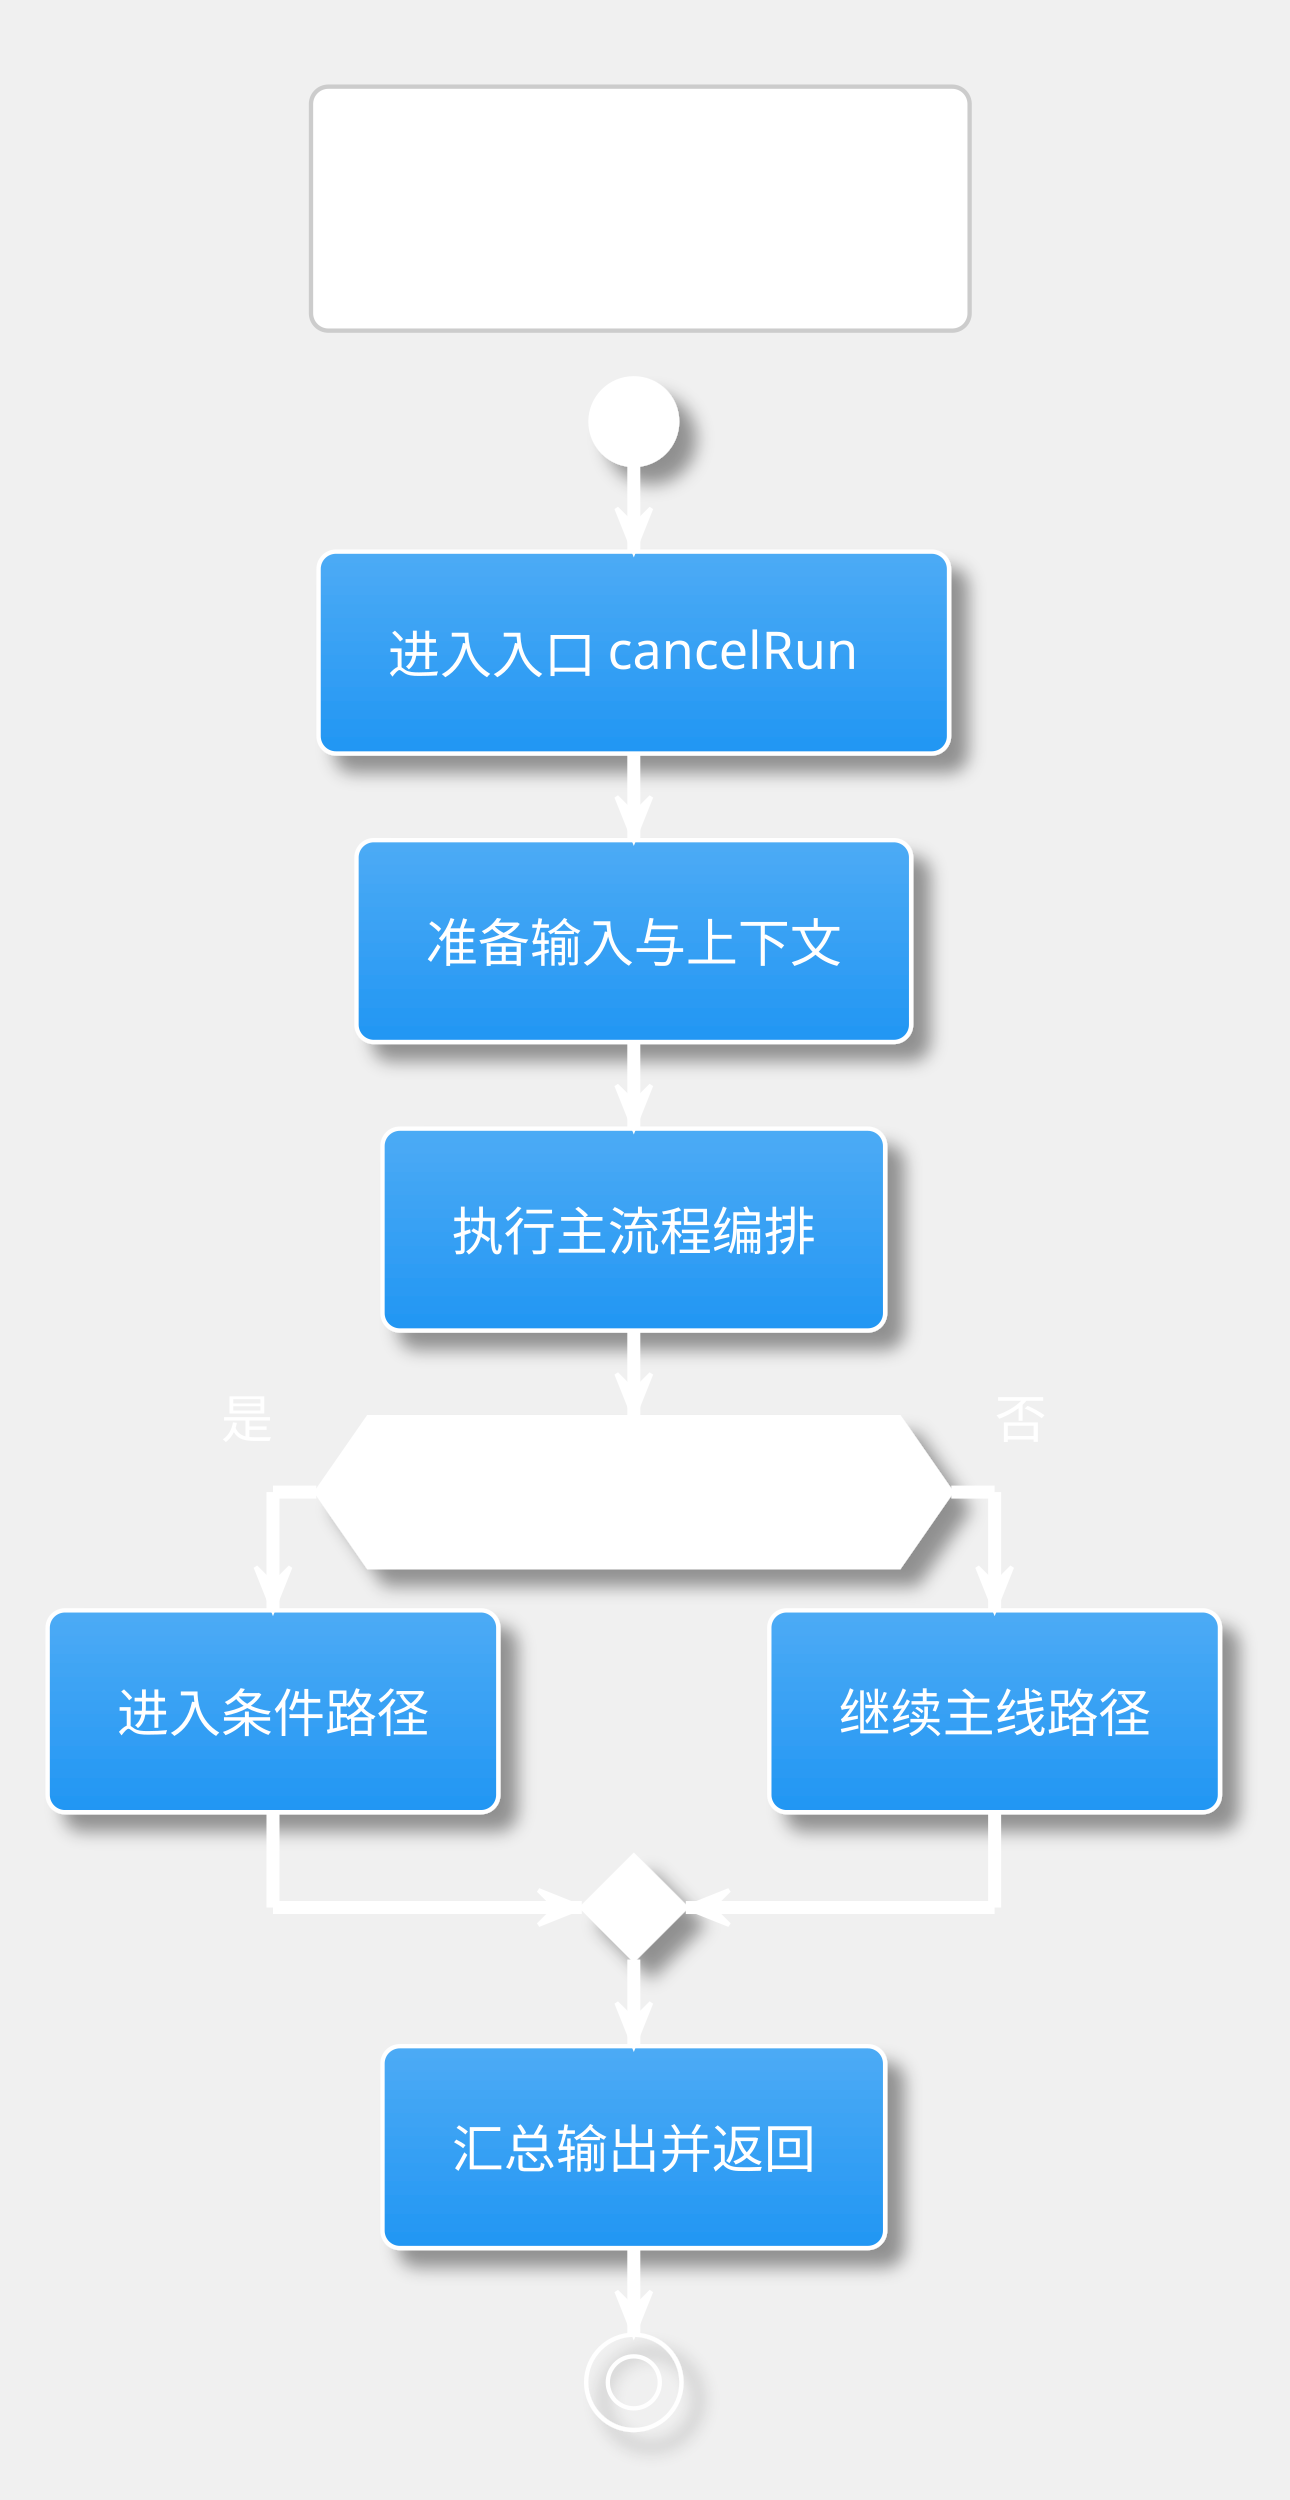
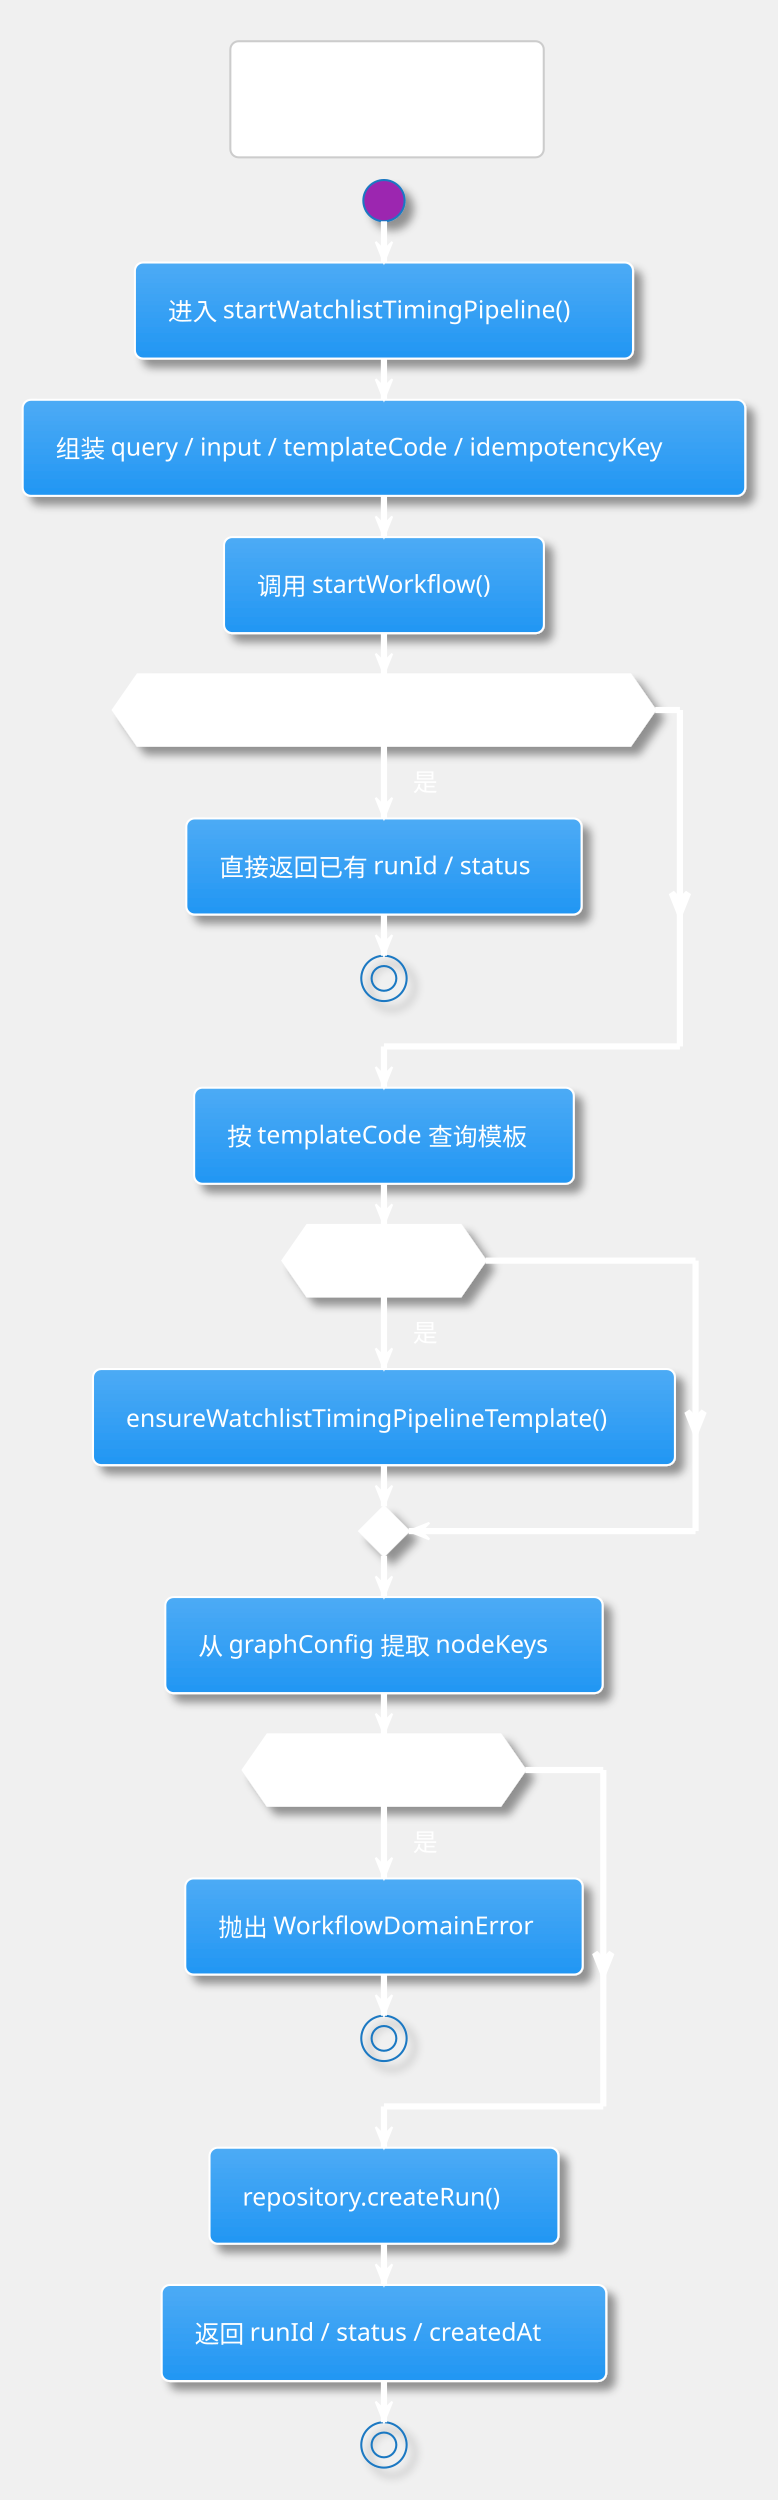
- <svg xmlns="http://www.w3.org/2000/svg" contentStyleType="text/css" data-diagram-type="ACTIVITY" height="601.042px" preserveAspectRatio="none" style="width:310px;height:601px;" version="1.1" viewBox="0 0 310 601" width="310.417px" zoomAndPan="magnify">
+ <svg xmlns="http://www.w3.org/2000/svg" contentStyleType="text/css" data-diagram-type="ACTIVITY" height="1263.542px" preserveAspectRatio="none" style="width:393px;height:1263px;" version="1.1" viewBox="0 0 393 1263" width="393.75px" zoomAndPan="magnify">
  <defs>
-     <linearGradient id="g1hv8snjzvn40" x1="50%" x2="50%" y1="0%" y2="100%">
+     <linearGradient id="g1qttu27ednri70" x1="50%" x2="50%" y1="0%" y2="100%">
      <stop offset="0%" stop-color="#FFFFFF" />
      <stop offset="100%" stop-color="#FFFFFF" />
    </linearGradient>
-     <filter height="300%" id="f1hv8snjzvn4" width="300%" x="-1" y="-1">
+     <filter height="300%" id="f1qttu27ednri7" width="300%" x="-1" y="-1">
      <feGaussianBlur result="blurOut" stdDeviation="2.083" />
      <feColorMatrix in="blurOut" result="blurOut2" type="matrix" values="0 0 0 0 0 0 0 0 0 0 0 0 0 0 0 0 0 0 .4 0" />
      <feOffset dx="4.167" dy="4.167" in="blurOut2" result="blurOut3" />
      <feBlend in="SourceGraphic" in2="blurOut3" mode="normal" />
    </filter>
-     <linearGradient id="g1hv8snjzvn41" x1="50%" x2="50%" y1="0%" y2="100%">
+     <linearGradient id="g1qttu27ednri71" x1="50%" x2="50%" y1="0%" y2="100%">
      <stop offset="0%" stop-color="#4DABF5" />
      <stop offset="100%" stop-color="#2196F3" />
    </linearGradient>
  </defs>
  <g>
    <g class="title" data-source-line="18">
-       <rect fill="url(#g1hv8snjzvn40)" height="58.653" rx="4.167" ry="4.167" style="stroke:#CCCCCC;stroke-width:1.042;" width="158.333" x="74.763" y="20.833" />
-       <text fill="#FFFFFF" font-family="'Verdana'" font-size="20.833" font-weight="bold" lengthAdjust="spacing" textLength="125" x="91.43" y="58.445">主流程活动图</text>
+       <rect fill="url(#g1qttu27ednri70)" height="58.653" rx="4.167" ry="4.167" style="stroke:#CCCCCC;stroke-width:1.042;" width="158.333" x="116.372" y="20.833" />
+       <text fill="#FFFFFF" font-family="'Verdana'" font-size="20.833" font-weight="bold" lengthAdjust="spacing" textLength="125" x="133.038" y="58.445">主流程活动图</text>
    </g>
-     <ellipse cx="152.367" cy="101.361" fill="#FFFFFF" filter="url(#f1hv8snjzvn4)" rx="10.417" ry="10.417" style="stroke:#FFFFFF;stroke-width:1.042;" />
-     <rect fill="url(#g1hv8snjzvn41)" filter="url(#f1hv8snjzvn4)" height="48.525" rx="4.167" ry="4.167" style="stroke:#FFFFFF;stroke-width:1.042;" width="151.558" x="76.588" y="132.611" />
-     <text fill="#FFFFFF" font-family="'Verdana'" font-size="12.5" lengthAdjust="spacing" textLength="118.225" x="93.255" y="161.845">进入入口 cancelRun</text>
-     <rect fill="url(#g1hv8snjzvn41)" filter="url(#f1hv8snjzvn4)" height="48.525" rx="4.167" ry="4.167" style="stroke:#FFFFFF;stroke-width:1.042;" width="133.333" x="85.701" y="201.969" />
-     <text fill="#FFFFFF" font-family="'Verdana'" font-size="12.5" lengthAdjust="spacing" textLength="100" x="102.367" y="231.203">准备输入与上下文</text>
-     <rect fill="url(#g1hv8snjzvn41)" filter="url(#f1hv8snjzvn4)" height="48.525" rx="4.167" ry="4.167" style="stroke:#FFFFFF;stroke-width:1.042;" width="120.833" x="91.951" y="271.328" />
-     <text fill="#FFFFFF" font-family="'Verdana'" font-size="12.5" lengthAdjust="spacing" textLength="87.5" x="108.617" y="300.562">执行主流程编排</text>
-     <polygon fill="url(#g1hv8snjzvn40)" filter="url(#f1hv8snjzvn4)" points="88.542,340.686,216.193,340.686,228.693,358.699,216.193,376.711,88.542,376.711,76.042,358.699,88.542,340.686" style="stroke:#FFFFFF;stroke-width:1.042;" />
-     <text fill="#FFFFFF" font-family="'Verdana'" font-size="12.5" lengthAdjust="spacing" textLength="106.818" x="98.958" y="363.67">是否命中关键分支?</text>
-     <text fill="#FFFFFF" font-family="'Verdana'" font-size="12.5" lengthAdjust="spacing" textLength="12.5" x="53.125" y="345.657">是</text>
-     <text fill="#FFFFFF" font-family="'Verdana'" font-size="12.5" lengthAdjust="spacing" textLength="12.5" x="239.109" y="345.657">否</text>
-     <rect fill="url(#g1hv8snjzvn41)" filter="url(#f1hv8snjzvn4)" height="48.525" rx="4.167" ry="4.167" style="stroke:#FFFFFF;stroke-width:1.042;" width="108.333" x="11.458" y="387.128" />
-     <text fill="#FFFFFF" font-family="'Verdana'" font-size="12.5" lengthAdjust="spacing" textLength="75" x="28.125" y="416.361">进入条件路径</text>
-     <rect fill="url(#g1hv8snjzvn41)" filter="url(#f1hv8snjzvn4)" height="48.525" rx="4.167" ry="4.167" style="stroke:#FFFFFF;stroke-width:1.042;" width="108.333" x="184.943" y="387.128" />
-     <text fill="#FFFFFF" font-family="'Verdana'" font-size="12.5" lengthAdjust="spacing" textLength="75" x="201.609" y="416.361">继续主线路径</text>
-     <polygon fill="url(#g1hv8snjzvn40)" filter="url(#f1hv8snjzvn4)" points="152.367,446.069,164.867,458.569,152.367,471.069,139.867,458.569,152.367,446.069" style="stroke:#FFFFFF;stroke-width:1.042;" />
-     <rect fill="url(#g1hv8snjzvn41)" filter="url(#f1hv8snjzvn4)" height="48.525" rx="4.167" ry="4.167" style="stroke:#FFFFFF;stroke-width:1.042;" width="120.833" x="91.951" y="491.903" />
-     <text fill="#FFFFFF" font-family="'Verdana'" font-size="12.5" lengthAdjust="spacing" textLength="87.5" x="108.617" y="521.136">汇总输出并返回</text>
-     <ellipse cx="152.367" cy="572.719" fill="none" filter="url(#f1hv8snjzvn4)" rx="11.458" ry="11.458" style="stroke:#FFFFFF;stroke-width:1.042;" />
-     <ellipse cx="152.367" cy="572.719" fill="none" rx="6.25" ry="6.25" style="stroke:#FFFFFF;stroke-width:1.042;" />
-     <line style="stroke:#FFFFFF;stroke-width:3.125;" x1="152.367" x2="152.367" y1="111.778" y2="132.611" />
-     <polygon fill="#FFFFFF" points="148.201,122.194,152.367,132.611,156.534,122.194,152.367,126.361" style="stroke:#FFFFFF;stroke-width:1.042;" />
-     <line style="stroke:#FFFFFF;stroke-width:3.125;" x1="152.367" x2="152.367" y1="181.136" y2="201.969" />
-     <polygon fill="#FFFFFF" points="148.201,191.553,152.367,201.969,156.534,191.553,152.367,195.719" style="stroke:#FFFFFF;stroke-width:1.042;" />
-     <line style="stroke:#FFFFFF;stroke-width:3.125;" x1="152.367" x2="152.367" y1="250.494" y2="271.328" />
-     <polygon fill="#FFFFFF" points="148.201,260.911,152.367,271.328,156.534,260.911,152.367,265.078" style="stroke:#FFFFFF;stroke-width:1.042;" />
-     <line style="stroke:#FFFFFF;stroke-width:3.125;" x1="76.042" x2="65.625" y1="358.699" y2="358.699" />
-     <line style="stroke:#FFFFFF;stroke-width:3.125;" x1="65.625" x2="65.625" y1="358.699" y2="387.128" />
-     <polygon fill="#FFFFFF" points="61.458,376.711,65.625,387.128,69.792,376.711,65.625,380.878" style="stroke:#FFFFFF;stroke-width:1.042;" />
-     <line style="stroke:#FFFFFF;stroke-width:3.125;" x1="228.693" x2="239.109" y1="358.699" y2="358.699" />
-     <line style="stroke:#FFFFFF;stroke-width:3.125;" x1="239.109" x2="239.109" y1="358.699" y2="387.128" />
-     <polygon fill="#FFFFFF" points="234.943,376.711,239.109,387.128,243.276,376.711,239.109,380.878" style="stroke:#FFFFFF;stroke-width:1.042;" />
-     <line style="stroke:#FFFFFF;stroke-width:3.125;" x1="65.625" x2="65.625" y1="435.653" y2="458.569" />
-     <line style="stroke:#FFFFFF;stroke-width:3.125;" x1="65.625" x2="139.867" y1="458.569" y2="458.569" />
-     <polygon fill="#FFFFFF" points="129.451,454.403,139.867,458.569,129.451,462.736,133.617,458.569" style="stroke:#FFFFFF;stroke-width:1.042;" />
-     <line style="stroke:#FFFFFF;stroke-width:3.125;" x1="239.109" x2="239.109" y1="435.653" y2="458.569" />
-     <line style="stroke:#FFFFFF;stroke-width:3.125;" x1="239.109" x2="164.867" y1="458.569" y2="458.569" />
-     <polygon fill="#FFFFFF" points="175.284,454.403,164.867,458.569,175.284,462.736,171.117,458.569" style="stroke:#FFFFFF;stroke-width:1.042;" />
-     <line style="stroke:#FFFFFF;stroke-width:3.125;" x1="152.367" x2="152.367" y1="319.853" y2="340.686" />
-     <polygon fill="#FFFFFF" points="148.201,330.269,152.367,340.686,156.534,330.269,152.367,334.436" style="stroke:#FFFFFF;stroke-width:1.042;" />
-     <line style="stroke:#FFFFFF;stroke-width:3.125;" x1="152.367" x2="152.367" y1="471.069" y2="491.903" />
-     <polygon fill="#FFFFFF" points="148.201,481.486,152.367,491.903,156.534,481.486,152.367,485.653" style="stroke:#FFFFFF;stroke-width:1.042;" />
-     <line style="stroke:#FFFFFF;stroke-width:3.125;" x1="152.367" x2="152.367" y1="540.428" y2="561.261" />
-     <polygon fill="#FFFFFF" points="148.201,550.844,152.367,561.261,156.534,550.844,152.367,555.011" style="stroke:#FFFFFF;stroke-width:1.042;" />
+     <ellipse cx="193.976" cy="101.361" fill="#9C27B0" filter="url(#f1qttu27ednri7)" rx="10.417" ry="10.417" style="stroke:#1A78C2;stroke-width:1.042;" />
+     <rect fill="url(#g1qttu27ednri71)" filter="url(#f1qttu27ednri7)" height="48.525" rx="4.167" ry="4.167" style="stroke:#FFFFFF;stroke-width:1.042;" width="251.638" x="68.157" y="132.611" />
+     <text fill="#FFFFFF" font-family="'Verdana'" font-size="12.5" lengthAdjust="spacing" textLength="218.304" x="84.824" y="161.845">进入 startWatchlistTimingPipeline()</text>
+     <rect fill="url(#g1qttu27ednri71)" filter="url(#f1qttu27ednri7)" height="48.525" rx="4.167" ry="4.167" style="stroke:#FFFFFF;stroke-width:1.042;" width="365.035" x="11.458" y="201.969" />
+     <text fill="#FFFFFF" font-family="'Verdana'" font-size="12.5" lengthAdjust="spacing" textLength="331.702" x="28.125" y="231.203">组装 query / input / templateCode / idempotencyKey</text>
+     <rect fill="url(#g1qttu27ednri71)" filter="url(#f1qttu27ednri7)" height="48.525" rx="4.167" ry="4.167" style="stroke:#FFFFFF;stroke-width:1.042;" width="161.605" x="113.173" y="271.328" />
+     <text fill="#FFFFFF" font-family="'Verdana'" font-size="12.5" lengthAdjust="spacing" textLength="128.272" x="129.84" y="300.562">调用 startWorkflow()</text>
+     <rect fill="url(#g1qttu27ednri71)" filter="url(#f1qttu27ednri7)" height="48.525" rx="4.167" ry="4.167" style="stroke:#FFFFFF;stroke-width:1.042;" width="199.691" x="94.13" y="413.474" />
+     <text fill="#FFFFFF" font-family="'Verdana'" font-size="12.5" lengthAdjust="spacing" textLength="166.357" x="110.797" y="442.707">直接返回已有 runId / status</text>
+     <ellipse cx="193.976" cy="494.29" fill="none" filter="url(#f1qttu27ednri7)" rx="11.458" ry="11.458" style="stroke:#1A78C2;stroke-width:1.042;" />
+     <ellipse cx="193.976" cy="494.29" fill="none" rx="6.25" ry="6.25" style="stroke:#1A78C2;stroke-width:1.042;" />
+     <polygon fill="url(#g1qttu27ednri70)" filter="url(#f1qttu27ednri7)" points="69.463,340.686,318.489,340.686,330.989,358.699,318.489,376.711,69.463,376.711,56.963,358.699,69.463,340.686" style="stroke:#FFFFFF;stroke-width:1.042;" />
+     <text fill="#FFFFFF" font-family="'Verdana'" font-size="12.5" lengthAdjust="spacing" textLength="12.5" x="208.559" y="399.695">是</text>
+     <text fill="#FFFFFF" font-family="'Verdana'" font-size="12.5" lengthAdjust="spacing" textLength="228.192" x="79.88" y="363.67">幂等键命中已有 pending/running run?</text>
+     <rect fill="url(#g1qttu27ednri71)" filter="url(#f1qttu27ednri7)" height="48.525" rx="4.167" ry="4.167" style="stroke:#FFFFFF;stroke-width:1.042;" width="191.799" x="98.076" y="549.499" />
+     <text fill="#FFFFFF" font-family="'Verdana'" font-size="12.5" lengthAdjust="spacing" textLength="158.466" x="114.743" y="578.732">按 templateCode 查询模板</text>
+     <rect fill="url(#g1qttu27ednri71)" filter="url(#f1qttu27ednri7)" height="48.525" rx="4.167" ry="4.167" style="stroke:#FFFFFF;stroke-width:1.042;" width="294.002" x="46.975" y="691.644" />
+     <text fill="#FFFFFF" font-family="'Verdana'" font-size="12.5" lengthAdjust="spacing" textLength="260.669" x="63.641" y="720.878">ensureWatchlistTimingPipelineTemplate()</text>
+     <polygon fill="url(#g1qttu27ednri70)" filter="url(#f1qttu27ednri7)" points="155.15,618.857,232.801,618.857,245.301,636.869,232.801,654.882,155.15,654.882,142.65,636.869,155.15,618.857" style="stroke:#FFFFFF;stroke-width:1.042;" />
+     <text fill="#FFFFFF" font-family="'Verdana'" font-size="12.5" lengthAdjust="spacing" textLength="12.5" x="208.559" y="677.866">是</text>
+     <text fill="#FFFFFF" font-family="'Verdana'" font-size="12.5" lengthAdjust="spacing" textLength="56.818" x="165.567" y="641.841">模板缺失?</text>
+     <polygon fill="url(#g1qttu27ednri70)" filter="url(#f1qttu27ednri7)" points="193.976,761.003,206.476,773.503,193.976,786.003,181.476,773.503,193.976,761.003" style="stroke:#FFFFFF;stroke-width:1.042;" />
+     <rect fill="url(#g1qttu27ednri71)" filter="url(#f1qttu27ednri7)" height="48.525" rx="4.167" ry="4.167" style="stroke:#FFFFFF;stroke-width:1.042;" width="220.931" x="83.51" y="806.836" />
+     <text fill="#FFFFFF" font-family="'Verdana'" font-size="12.5" lengthAdjust="spacing" textLength="187.598" x="100.177" y="836.07">从 graphConfig 提取 nodeKeys</text>
+     <rect fill="url(#g1qttu27ednri71)" filter="url(#f1qttu27ednri7)" height="48.525" rx="4.167" ry="4.167" style="stroke:#FFFFFF;stroke-width:1.042;" width="200.765" x="93.593" y="948.982" />
+     <text fill="#FFFFFF" font-family="'Verdana'" font-size="12.5" lengthAdjust="spacing" textLength="167.432" x="110.26" y="978.216">抛出 WorkflowDomainError</text>
+     <ellipse cx="193.976" cy="1029.798" fill="none" filter="url(#f1qttu27ednri7)" rx="11.458" ry="11.458" style="stroke:#1A78C2;stroke-width:1.042;" />
+     <ellipse cx="193.976" cy="1029.798" fill="none" rx="6.25" ry="6.25" style="stroke:#1A78C2;stroke-width:1.042;" />
+     <polygon fill="url(#g1qttu27ednri70)" filter="url(#f1qttu27ednri7)" points="135.079,876.194,252.873,876.194,265.373,894.207,252.873,912.219,135.079,912.219,122.579,894.207,135.079,876.194" style="stroke:#FFFFFF;stroke-width:1.042;" />
+     <text fill="#FFFFFF" font-family="'Verdana'" font-size="12.5" lengthAdjust="spacing" textLength="12.5" x="208.559" y="935.203">是</text>
+     <text fill="#FFFFFF" font-family="'Verdana'" font-size="12.5" lengthAdjust="spacing" textLength="96.96" x="145.496" y="899.178">nodeKeys 为空?</text>
+     <rect fill="url(#g1qttu27ednri71)" filter="url(#f1qttu27ednri7)" height="48.525" rx="4.167" ry="4.167" style="stroke:#FFFFFF;stroke-width:1.042;" width="176.259" x="105.846" y="1085.007" />
+     <text fill="#FFFFFF" font-family="'Verdana'" font-size="12.5" lengthAdjust="spacing" textLength="142.926" x="122.513" y="1114.241">repository.createRun()</text>
+     <rect fill="url(#g1qttu27ednri71)" filter="url(#f1qttu27ednri7)" height="48.525" rx="4.167" ry="4.167" style="stroke:#FFFFFF;stroke-width:1.042;" width="224.587" x="81.682" y="1154.365" />
+     <text fill="#FFFFFF" font-family="'Verdana'" font-size="12.5" lengthAdjust="spacing" textLength="191.254" x="98.349" y="1183.599">返回 runId / status / createdAt</text>
+     <ellipse cx="193.976" cy="1235.182" fill="none" filter="url(#f1qttu27ednri7)" rx="11.458" ry="11.458" style="stroke:#1A78C2;stroke-width:1.042;" />
+     <ellipse cx="193.976" cy="1235.182" fill="none" rx="6.25" ry="6.25" style="stroke:#1A78C2;stroke-width:1.042;" />
+     <line style="stroke:#FFFFFF;stroke-width:3.125;" x1="193.976" x2="193.976" y1="111.778" y2="132.611" />
+     <polygon fill="#FFFFFF" points="189.809,122.194,193.976,132.611,198.143,122.194,193.976,126.361" style="stroke:#FFFFFF;stroke-width:1.042;" />
+     <line style="stroke:#FFFFFF;stroke-width:3.125;" x1="193.976" x2="193.976" y1="181.136" y2="201.969" />
+     <polygon fill="#FFFFFF" points="189.809,191.553,193.976,201.969,198.143,191.553,193.976,195.719" style="stroke:#FFFFFF;stroke-width:1.042;" />
+     <line style="stroke:#FFFFFF;stroke-width:3.125;" x1="193.976" x2="193.976" y1="250.494" y2="271.328" />
+     <polygon fill="#FFFFFF" points="189.809,260.911,193.976,271.328,198.143,260.911,193.976,265.078" style="stroke:#FFFFFF;stroke-width:1.042;" />
+     <line style="stroke:#FFFFFF;stroke-width:3.125;" x1="193.976" x2="193.976" y1="461.998" y2="482.832" />
+     <polygon fill="#FFFFFF" points="189.809,472.415,193.976,482.832,198.143,472.415,193.976,476.582" style="stroke:#FFFFFF;stroke-width:1.042;" />
+     <line style="stroke:#FFFFFF;stroke-width:3.125;" x1="193.976" x2="193.976" y1="376.711" y2="413.474" />
+     <polygon fill="#FFFFFF" points="189.809,403.057,193.976,413.474,198.143,403.057,193.976,407.224" style="stroke:#FFFFFF;stroke-width:1.042;" />
+     <line style="stroke:#FFFFFF;stroke-width:3.125;" x1="330.989" x2="343.489" y1="358.699" y2="358.699" />
+     <polygon fill="#FFFFFF" points="339.322,451.126,343.489,461.542,347.655,451.126,343.489,455.292" style="stroke:#FFFFFF;stroke-width:3.125;" />
+     <line style="stroke:#FFFFFF;stroke-width:3.125;" x1="343.489" x2="343.489" y1="358.699" y2="528.665" />
+     <line style="stroke:#FFFFFF;stroke-width:3.125;" x1="343.489" x2="193.976" y1="528.665" y2="528.665" />
+     <line style="stroke:#FFFFFF;stroke-width:3.125;" x1="193.976" x2="193.976" y1="528.665" y2="549.499" />
+     <polygon fill="#FFFFFF" points="189.809,539.082,193.976,549.499,198.143,539.082,193.976,543.249" style="stroke:#FFFFFF;stroke-width:1.042;" />
+     <line style="stroke:#FFFFFF;stroke-width:3.125;" x1="193.976" x2="193.976" y1="319.853" y2="340.686" />
+     <polygon fill="#FFFFFF" points="189.809,330.269,193.976,340.686,198.143,330.269,193.976,334.436" style="stroke:#FFFFFF;stroke-width:1.042;" />
+     <line style="stroke:#FFFFFF;stroke-width:3.125;" x1="193.976" x2="193.976" y1="654.882" y2="691.644" />
+     <polygon fill="#FFFFFF" points="189.809,681.228,193.976,691.644,198.143,681.228,193.976,685.394" style="stroke:#FFFFFF;stroke-width:1.042;" />
+     <line style="stroke:#FFFFFF;stroke-width:3.125;" x1="245.301" x2="351.394" y1="636.869" y2="636.869" />
+     <polygon fill="#FFFFFF" points="347.227,713.15,351.394,723.567,355.56,713.15,351.394,717.317" style="stroke:#FFFFFF;stroke-width:3.125;" />
+     <line style="stroke:#FFFFFF;stroke-width:3.125;" x1="351.394" x2="351.394" y1="636.869" y2="773.503" />
+     <line style="stroke:#FFFFFF;stroke-width:3.125;" x1="351.394" x2="206.476" y1="773.503" y2="773.503" />
+     <polygon fill="#FFFFFF" points="216.893,769.336,206.476,773.503,216.893,777.669,212.726,773.503" style="stroke:#FFFFFF;stroke-width:1.042;" />
+     <line style="stroke:#FFFFFF;stroke-width:3.125;" x1="193.976" x2="193.976" y1="740.169" y2="761.003" />
+     <polygon fill="#FFFFFF" points="189.809,750.586,193.976,761.003,198.143,750.586,193.976,754.753" style="stroke:#FFFFFF;stroke-width:1.042;" />
+     <line style="stroke:#FFFFFF;stroke-width:3.125;" x1="193.976" x2="193.976" y1="598.024" y2="618.857" />
+     <polygon fill="#FFFFFF" points="189.809,608.44,193.976,618.857,198.143,608.44,193.976,612.607" style="stroke:#FFFFFF;stroke-width:1.042;" />
+     <line style="stroke:#FFFFFF;stroke-width:3.125;" x1="193.976" x2="193.976" y1="786.003" y2="806.836" />
+     <polygon fill="#FFFFFF" points="189.809,796.419,193.976,806.836,198.143,796.419,193.976,800.586" style="stroke:#FFFFFF;stroke-width:1.042;" />
+     <line style="stroke:#FFFFFF;stroke-width:3.125;" x1="193.976" x2="193.976" y1="997.507" y2="1018.34" />
+     <polygon fill="#FFFFFF" points="189.809,1007.923,193.976,1018.34,198.143,1007.923,193.976,1012.09" style="stroke:#FFFFFF;stroke-width:1.042;" />
+     <line style="stroke:#FFFFFF;stroke-width:3.125;" x1="193.976" x2="193.976" y1="912.219" y2="948.982" />
+     <polygon fill="#FFFFFF" points="189.809,938.565,193.976,948.982,198.143,938.565,193.976,942.732" style="stroke:#FFFFFF;stroke-width:1.042;" />
+     <line style="stroke:#FFFFFF;stroke-width:3.125;" x1="265.373" x2="304.775" y1="894.207" y2="894.207" />
+     <polygon fill="#FFFFFF" points="300.608,986.634,304.775,997.051,308.942,986.634,304.775,990.801" style="stroke:#FFFFFF;stroke-width:3.125;" />
+     <line style="stroke:#FFFFFF;stroke-width:3.125;" x1="304.775" x2="304.775" y1="894.207" y2="1064.173" />
+     <line style="stroke:#FFFFFF;stroke-width:3.125;" x1="304.775" x2="193.976" y1="1064.173" y2="1064.173" />
+     <line style="stroke:#FFFFFF;stroke-width:3.125;" x1="193.976" x2="193.976" y1="1064.173" y2="1085.007" />
+     <polygon fill="#FFFFFF" points="189.809,1074.59,193.976,1085.007,198.143,1074.59,193.976,1078.757" style="stroke:#FFFFFF;stroke-width:1.042;" />
+     <line style="stroke:#FFFFFF;stroke-width:3.125;" x1="193.976" x2="193.976" y1="855.361" y2="876.194" />
+     <polygon fill="#FFFFFF" points="189.809,865.778,193.976,876.194,198.143,865.778,193.976,869.944" style="stroke:#FFFFFF;stroke-width:1.042;" />
+     <line style="stroke:#FFFFFF;stroke-width:3.125;" x1="193.976" x2="193.976" y1="1133.532" y2="1154.365" />
+     <polygon fill="#FFFFFF" points="189.809,1143.948,193.976,1154.365,198.143,1143.948,193.976,1148.115" style="stroke:#FFFFFF;stroke-width:1.042;" />
+     <line style="stroke:#FFFFFF;stroke-width:3.125;" x1="193.976" x2="193.976" y1="1202.89" y2="1223.723" />
+     <polygon fill="#FFFFFF" points="189.809,1213.307,193.976,1223.723,198.143,1213.307,193.976,1217.473" style="stroke:#FFFFFF;stroke-width:1.042;" />
  </g>
</svg>
